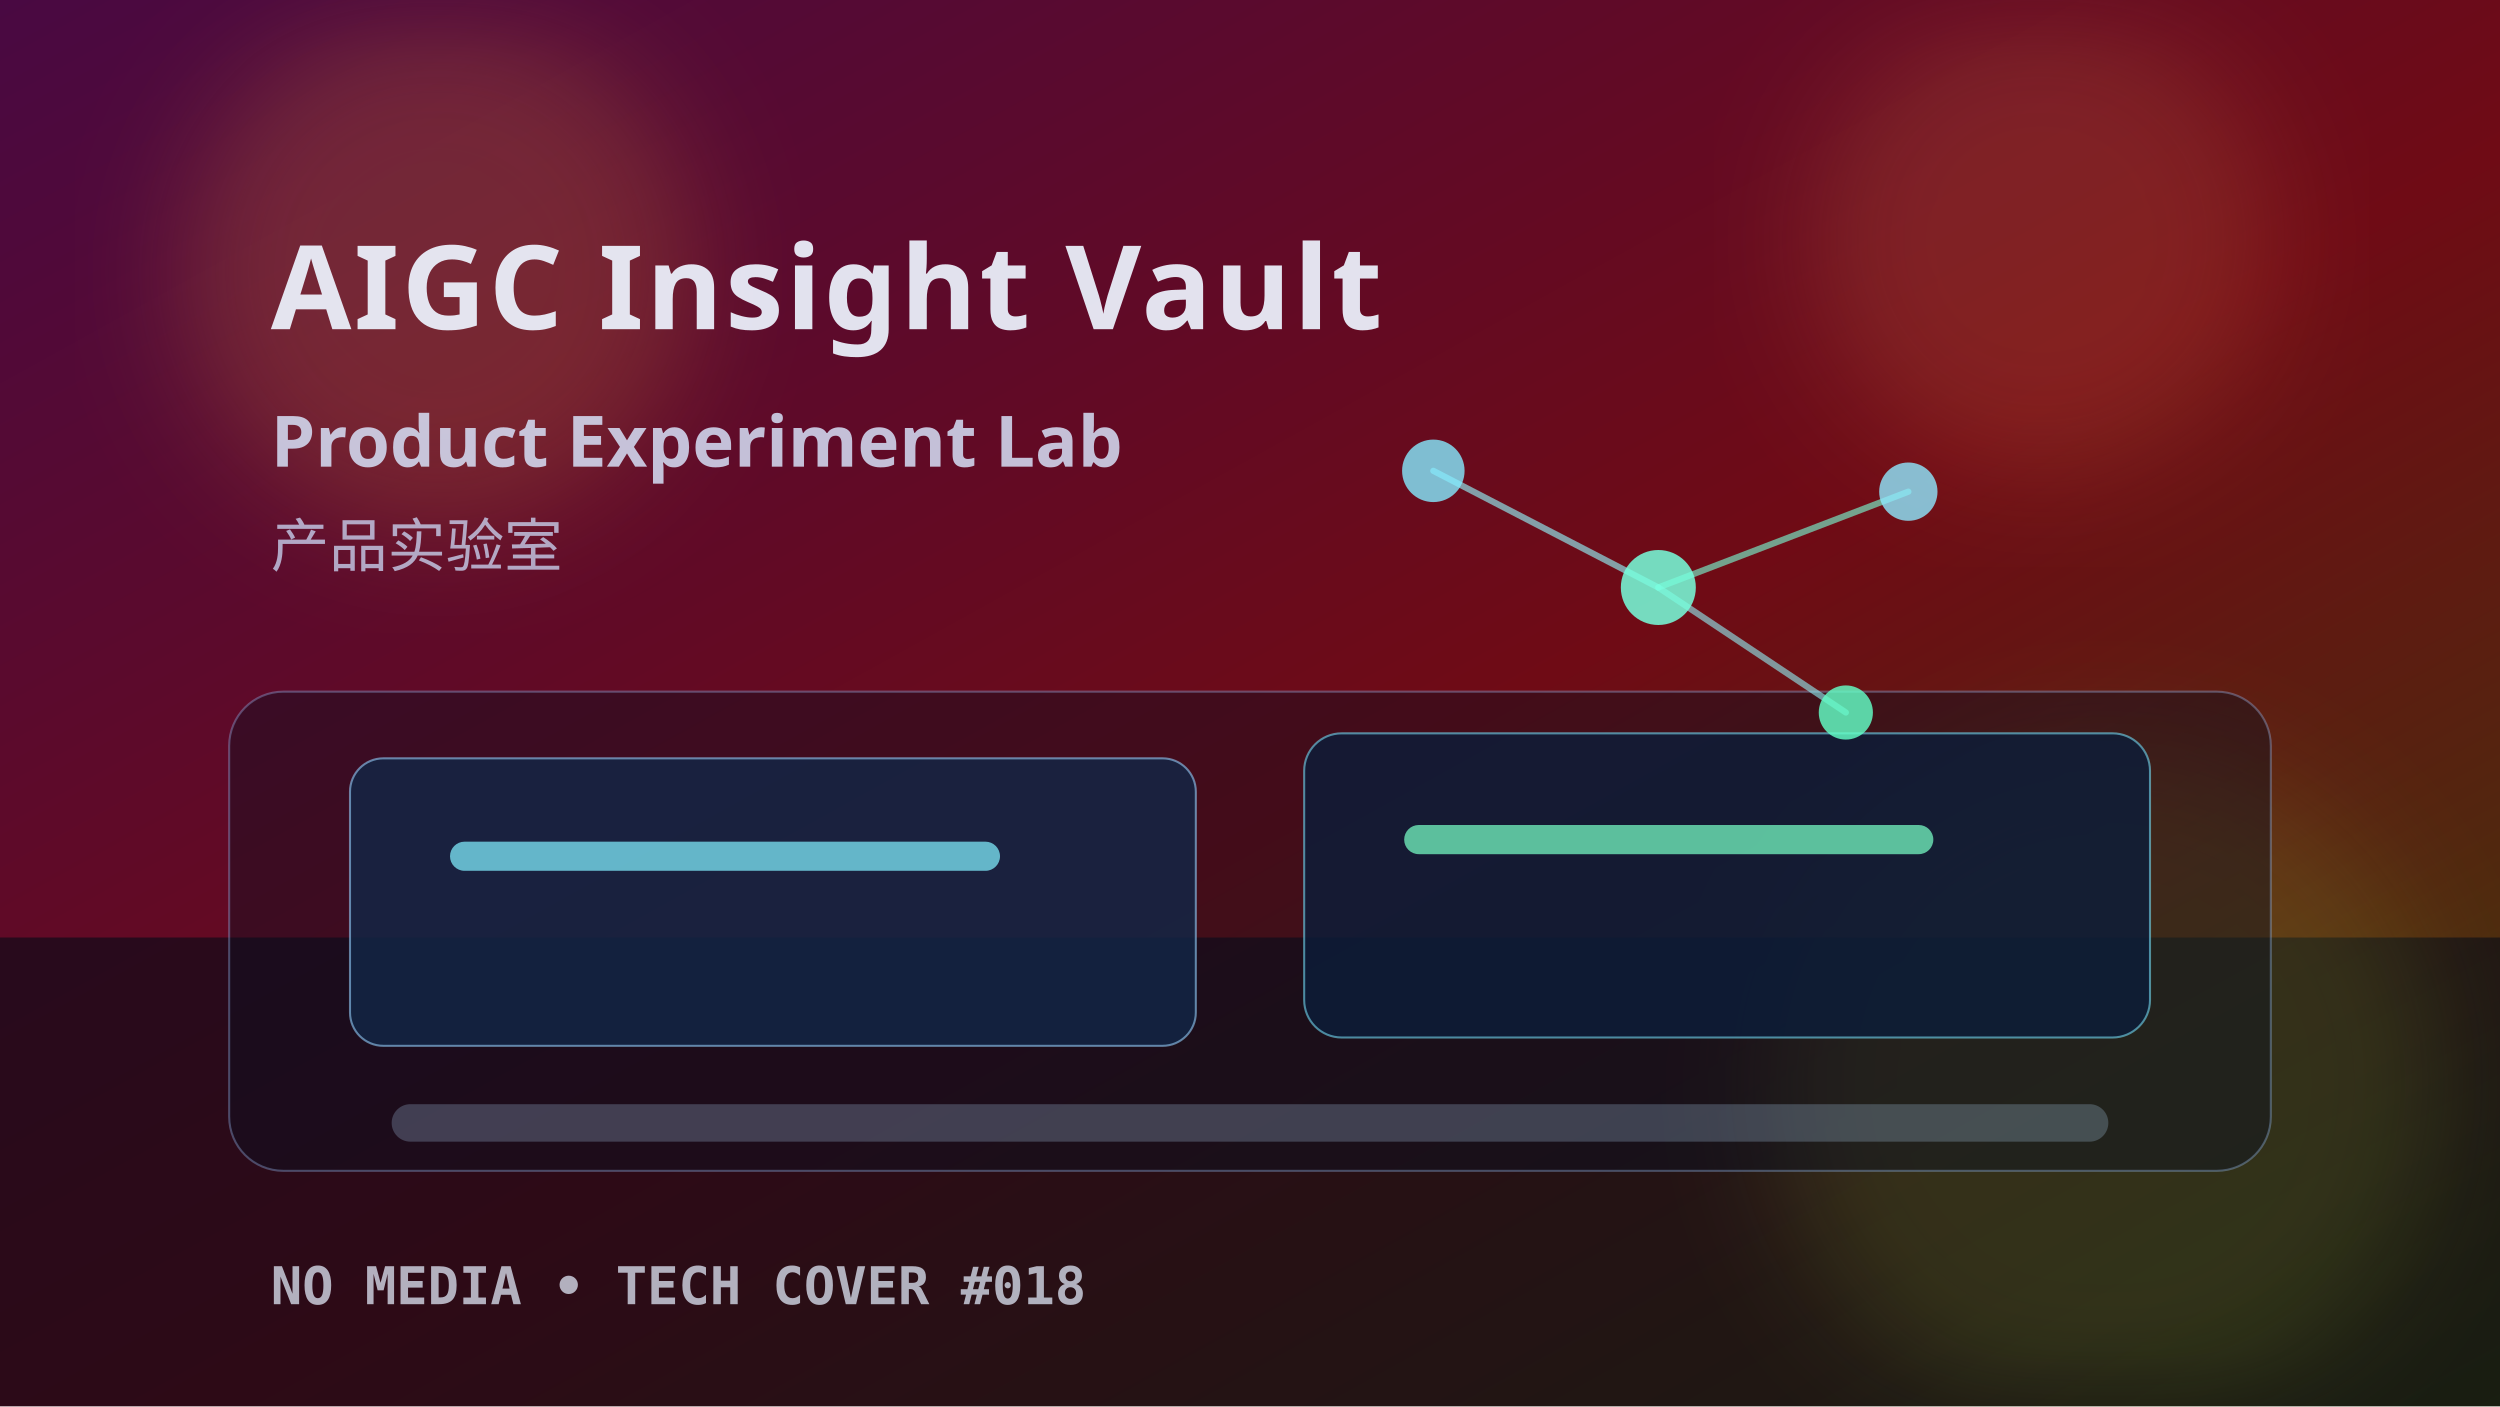
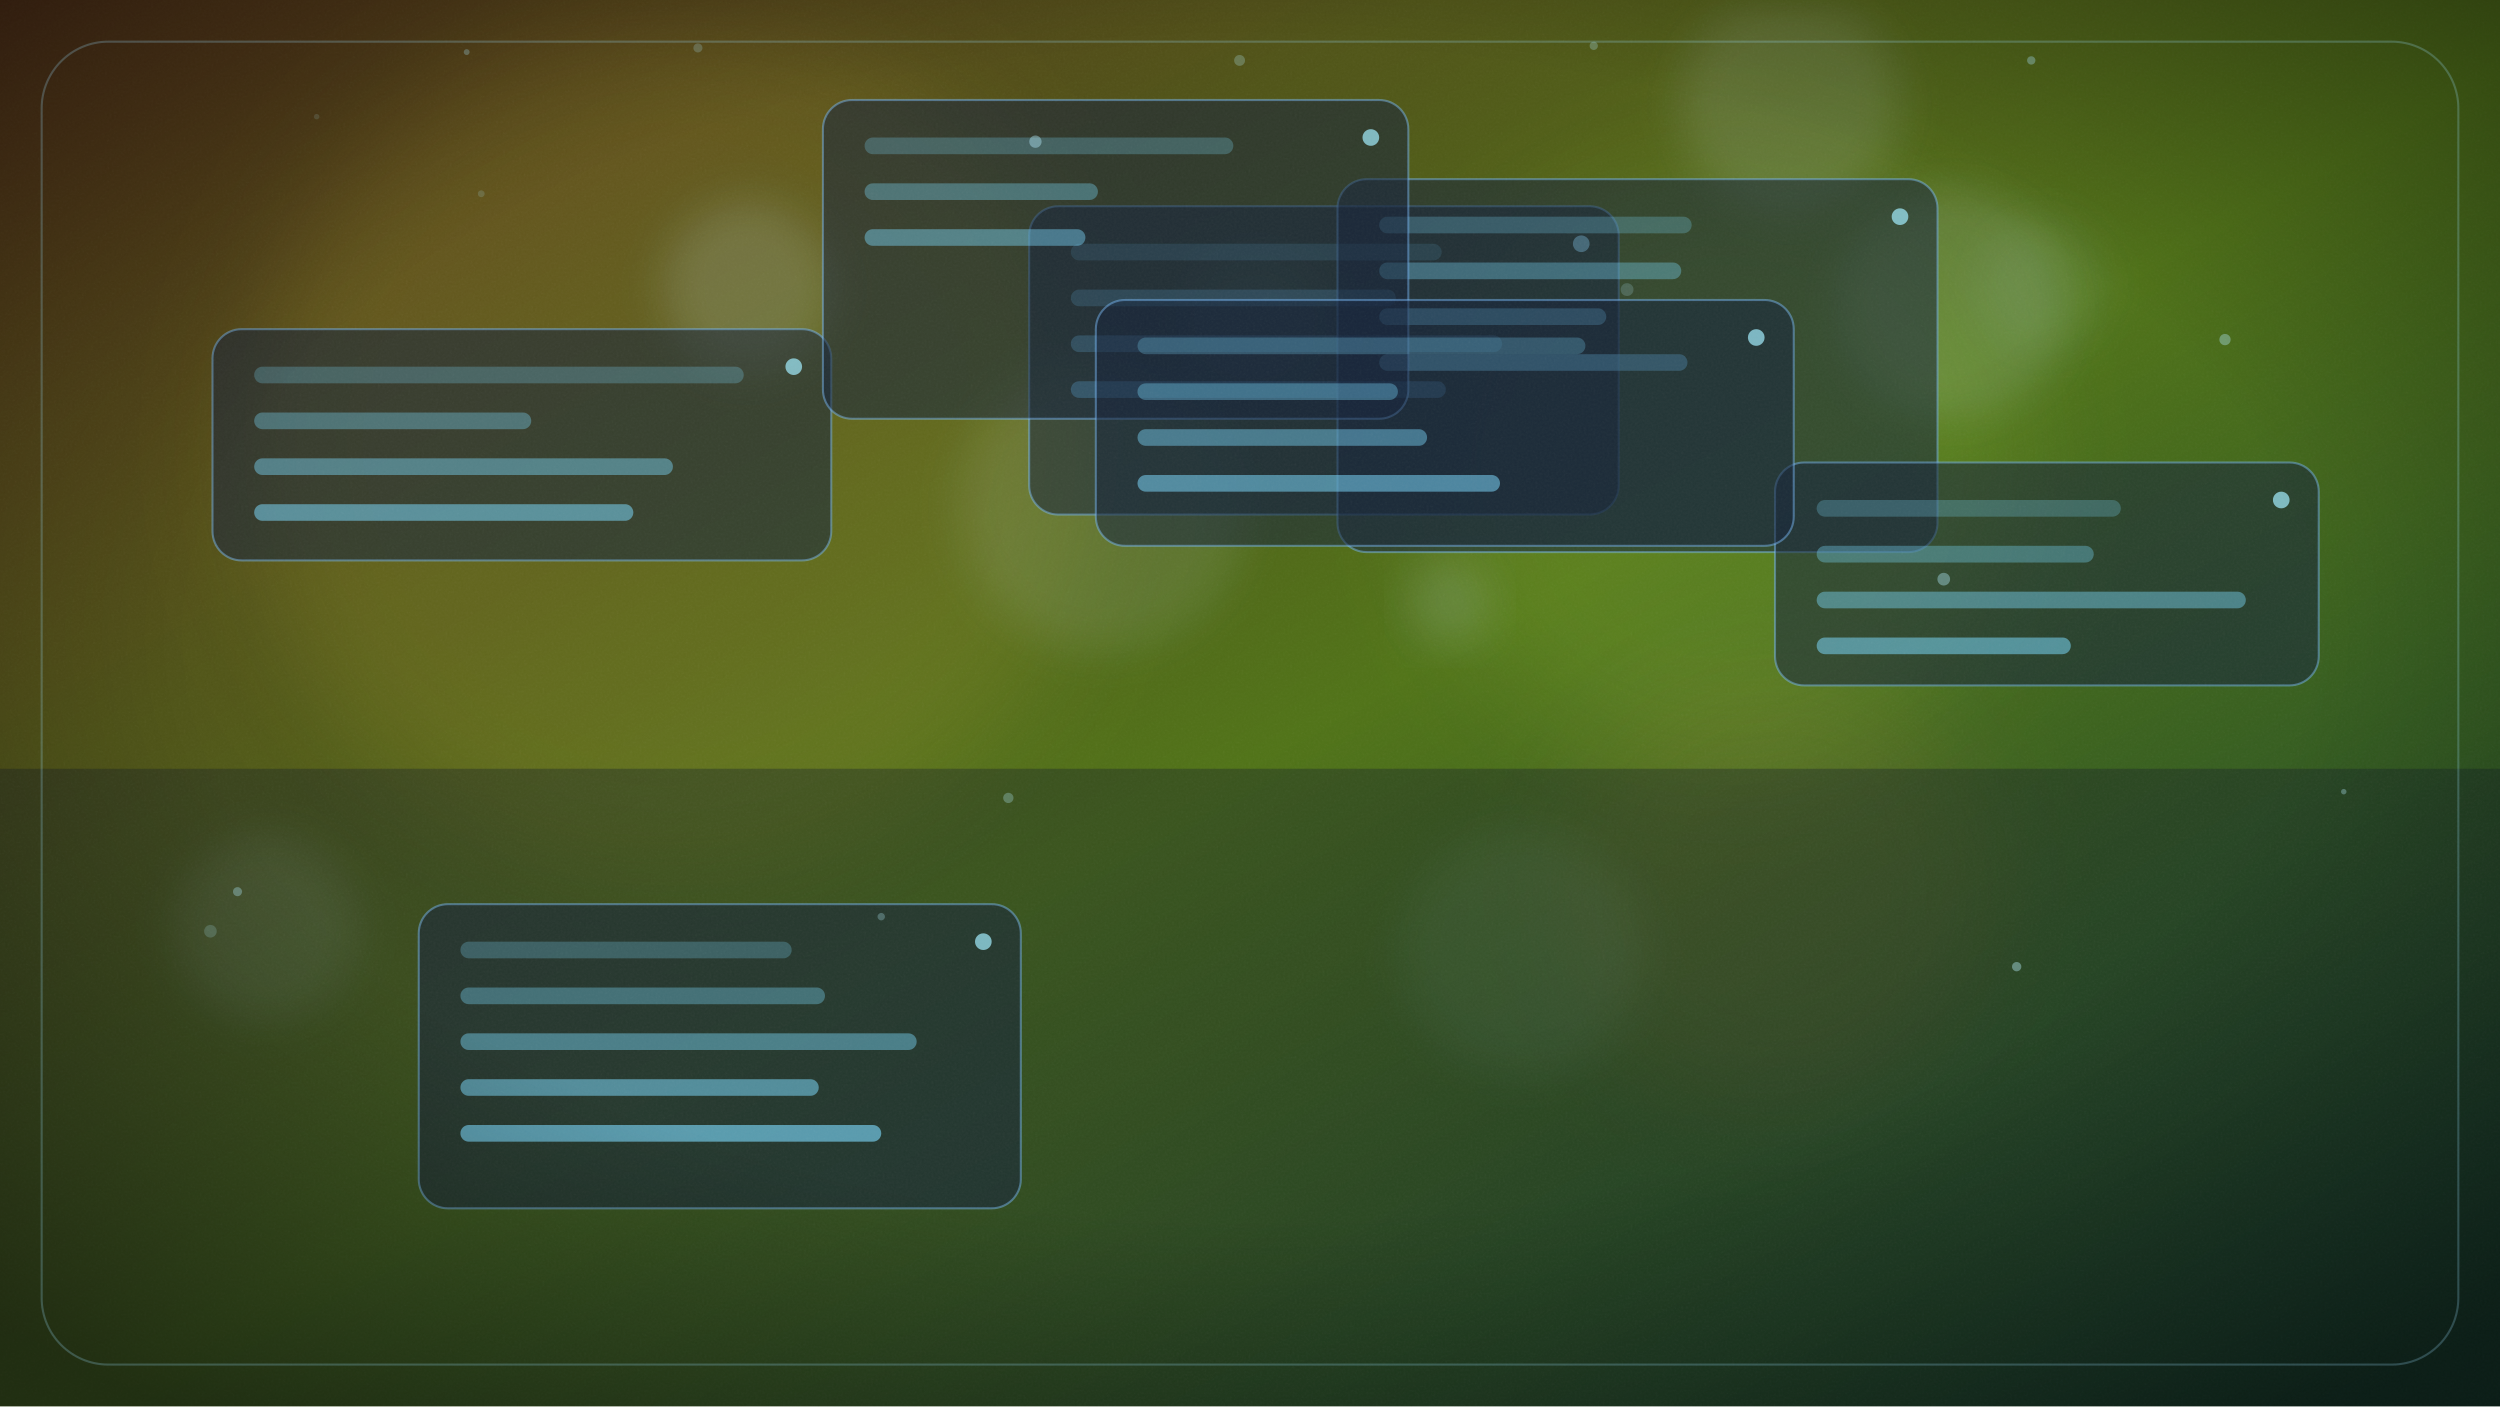
- <svg xmlns="http://www.w3.org/2000/svg" width="1200" height="675" viewBox="0 0 1200 675" role="img" aria-label="AIGC fallback cover 18" data-scene="product-lab">
+ <svg xmlns="http://www.w3.org/2000/svg" width="1200" height="675" viewBox="0 0 1200 675" role="img" aria-label="AIGC fallback cover 18" data-scene="scene-8">
  <defs>
-     <linearGradient id="g18" x1="0" y1="0" x2="1" y2="1">
-       <stop offset="0%" stop-color="hsl(306, 78%, 16%)" />
-       <stop offset="55%" stop-color="hsl(354, 82%, 24%)" />
-       <stop offset="100%" stop-color="hsl(66, 74%, 14%)" />
+     <linearGradient id="bg-18" x1="0" y1="0" x2="1" y2="1">
+       <stop offset="0%" stop-color="hsl(26, 82%, 16%)" />
+       <stop offset="52%" stop-color="hsl(81, 84%, 23%)" />
+       <stop offset="100%" stop-color="hsl(147, 78%, 12%)" />
    </linearGradient>
-     <filter id="blur" x="-20%" y="-20%" width="140%" height="140%">
-       <feGaussianBlur stdDeviation="28" />
+     <filter id="blur-18" x="-25%" y="-25%" width="150%" height="150%">
+       <feGaussianBlur stdDeviation="26" />
    </filter>
+     <filter id="soft-18" x="-25%" y="-25%" width="150%" height="150%">
+       <feGaussianBlur stdDeviation="10" />
+     </filter>
+     <filter id="grain-18" x="0%" y="0%" width="100%" height="100%">
+       <feTurbulence type="fractalNoise" baseFrequency="0.9" numOctaves="2" seed="234" stitchTiles="stitch" />
+       <feColorMatrix type="saturate" values="0" />
+       <feComponentTransfer>
+         <feFuncA type="table" tableValues="0 0.05" />
+       </feComponentTransfer>
+     </filter>
+     <radialGradient id="vignette-18" cx="50%" cy="45%" r="70%">
+       <stop offset="60%" stop-color="rgba(0,0,0,0)" />
+       <stop offset="100%" stop-color="rgba(0,0,0,0.45)" />
+     </radialGradient>
  </defs>
-   <rect width="1200" height="675" fill="url(#g18)" />
-   <rect y="450" width="1200" height="225" fill="rgba(5, 10, 24, 0.62)" />
-   <circle cx="210" cy="130" r="124" fill="hsl(30, 92%, 60%)" opacity="0.2" filter="url(#blur)" />
-   <circle cx="980" cy="115" r="112" fill="hsl(24, 94%, 66%)" opacity="0.16" filter="url(#blur)" />
-   <circle cx="1010" cy="520" r="160" fill="hsl(76, 90%, 62%)" opacity="0.12" filter="url(#blur)" />
-   <g id="workspace-desk">
-     <rect x="110" y="332" width="980" height="230" rx="26" fill="rgba(8, 16, 32, 0.42)" stroke="rgba(158,198,255,0.34)" />
-     <rect x="168" y="364" width="406" height="138" rx="16" fill="rgba(18, 38, 70, 0.82)" stroke="rgba(150,210,255,0.58)" />
-     <rect x="626" y="352" width="406" height="146" rx="18" fill="rgba(12, 28, 56, 0.82)" stroke="rgba(120,230,255,0.56)" />
-     <rect x="216" y="404" width="264" height="14" rx="7" fill="rgba(130, 240, 255, 0.72)" />
-     <rect x="674" y="396" width="254" height="14" rx="7" fill="rgba(120, 255, 198, 0.72)" />
-     <rect x="188" y="530" width="824" height="18" rx="9" fill="rgba(185, 220, 255, 0.24)" />
+   <rect width="1200" height="675" fill="url(#bg-18)" />
+   <circle cx="852" cy="427" r="105" fill="hsl(26, 92%, 62%)" opacity="0.09" filter="url(#blur-18)" />
+   <circle cx="322" cy="213" r="206" fill="hsl(52, 92%, 62%)" opacity="0.11" filter="url(#blur-18)" />
+   <circle cx="829" cy="225" r="144" fill="hsl(78, 92%, 62%)" opacity="0.11" filter="url(#blur-18)" />
+   <circle cx="980" cy="137" r="31" fill="rgba(210,240,255,0.08)" filter="url(#soft-18)" />
+   <circle cx="731" cy="457" r="58" fill="rgba(210,240,255,0.08)" filter="url(#soft-18)" />
+   <circle cx="937" cy="146" r="55" fill="rgba(210,240,255,0.13)" filter="url(#soft-18)" />
+   <circle cx="859" cy="50" r="53" fill="rgba(210,240,255,0.12)" filter="url(#soft-18)" />
+   <circle cx="529" cy="243" r="69" fill="rgba(210,240,255,0.10)" filter="url(#soft-18)" />
+   <circle cx="602" cy="153" r="35" fill="rgba(210,240,255,0.12)" filter="url(#soft-18)" />
+   <circle cx="128" cy="446" r="44" fill="rgba(210,240,255,0.11)" filter="url(#soft-18)" />
+   <circle cx="696" cy="289" r="21" fill="rgba(210,240,255,0.13)" filter="url(#soft-18)" />
+   <circle cx="359" cy="138" r="41" fill="rgba(210,240,255,0.15)" filter="url(#soft-18)" />
+   <polygon points="0,675 1200,675 1390,369 -190,369" fill="rgba(8,16,28,0.35)" />
+   <g id="scene-code-panels">
+     <g>
+       <rect x="494" y="99" width="283" height="148" rx="14" fill="rgba(11,24,48,0.55)" stroke="rgba(120,190,255,0.45)" />
+       <rect x="514" y="117" width="178" height="8" rx="4" fill="rgba(120,220,255,0.25)" />
+       <rect x="514" y="139" width="156" height="8" rx="4" fill="rgba(120,220,255,0.34)" />
+       <rect x="514" y="161" width="207" height="8" rx="4" fill="rgba(120,220,255,0.43)" />
+       <rect x="514" y="183" width="180" height="8" rx="4" fill="rgba(120,220,255,0.52)" />
+       <circle cx="759" cy="117" r="4" fill="rgba(160,240,255,0.7)" />
+     </g>
+     <g>
+       <rect x="102" y="158" width="297" height="111" rx="14" fill="rgba(11,24,48,0.55)" stroke="rgba(120,190,255,0.45)" />
+       <rect x="122" y="176" width="235" height="8" rx="4" fill="rgba(120,220,255,0.25)" />
+       <rect x="122" y="198" width="133" height="8" rx="4" fill="rgba(120,220,255,0.34)" />
+       <rect x="122" y="220" width="201" height="8" rx="4" fill="rgba(120,220,255,0.43)" />
+       <rect x="122" y="242" width="182" height="8" rx="4" fill="rgba(120,220,255,0.52)" />
+       <circle cx="381" cy="176" r="4" fill="rgba(160,240,255,0.7)" />
+     </g>
+     <g>
+       <rect x="642" y="86" width="288" height="179" rx="14" fill="rgba(11,24,48,0.55)" stroke="rgba(120,190,255,0.45)" />
+       <rect x="662" y="104" width="150" height="8" rx="4" fill="rgba(120,220,255,0.25)" />
+       <rect x="662" y="126" width="145" height="8" rx="4" fill="rgba(120,220,255,0.34)" />
+       <rect x="662" y="148" width="109" height="8" rx="4" fill="rgba(120,220,255,0.43)" />
+       <rect x="662" y="170" width="148" height="8" rx="4" fill="rgba(120,220,255,0.52)" />
+       <circle cx="912" cy="104" r="4" fill="rgba(160,240,255,0.7)" />
+     </g>
+     <g>
+       <rect x="201" y="434" width="289" height="146" rx="14" fill="rgba(11,24,48,0.55)" stroke="rgba(120,190,255,0.45)" />
+       <rect x="221" y="452" width="159" height="8" rx="4" fill="rgba(120,220,255,0.25)" />
+       <rect x="221" y="474" width="175" height="8" rx="4" fill="rgba(120,220,255,0.34)" />
+       <rect x="221" y="496" width="219" height="8" rx="4" fill="rgba(120,220,255,0.43)" />
+       <rect x="221" y="518" width="172" height="8" rx="4" fill="rgba(120,220,255,0.52)" />
+       <rect x="221" y="540" width="202" height="8" rx="4" fill="rgba(120,220,255,0.61)" />
+       <circle cx="472" cy="452" r="4" fill="rgba(160,240,255,0.7)" />
+     </g>
+     <g>
+       <rect x="852" y="222" width="261" height="107" rx="14" fill="rgba(11,24,48,0.55)" stroke="rgba(120,190,255,0.45)" />
+       <rect x="872" y="240" width="146" height="8" rx="4" fill="rgba(120,220,255,0.25)" />
+       <rect x="872" y="262" width="133" height="8" rx="4" fill="rgba(120,220,255,0.34)" />
+       <rect x="872" y="284" width="206" height="8" rx="4" fill="rgba(120,220,255,0.43)" />
+       <rect x="872" y="306" width="122" height="8" rx="4" fill="rgba(120,220,255,0.52)" />
+       <circle cx="1095" cy="240" r="4" fill="rgba(160,240,255,0.7)" />
+     </g>
+     <g>
+       <rect x="395" y="48" width="281" height="153" rx="14" fill="rgba(11,24,48,0.55)" stroke="rgba(120,190,255,0.45)" />
+       <rect x="415" y="66" width="177" height="8" rx="4" fill="rgba(120,220,255,0.25)" />
+       <rect x="415" y="88" width="112" height="8" rx="4" fill="rgba(120,220,255,0.34)" />
+       <rect x="415" y="110" width="106" height="8" rx="4" fill="rgba(120,220,255,0.43)" />
+       <circle cx="658" cy="66" r="4" fill="rgba(160,240,255,0.7)" />
+     </g>
+     <g>
+       <rect x="526" y="144" width="335" height="118" rx="14" fill="rgba(11,24,48,0.55)" stroke="rgba(120,190,255,0.45)" />
+       <rect x="546" y="162" width="215" height="8" rx="4" fill="rgba(120,220,255,0.25)" />
+       <rect x="546" y="184" width="125" height="8" rx="4" fill="rgba(120,220,255,0.34)" />
+       <rect x="546" y="206" width="139" height="8" rx="4" fill="rgba(120,220,255,0.43)" />
+       <rect x="546" y="228" width="174" height="8" rx="4" fill="rgba(120,220,255,0.52)" />
+       <circle cx="843" cy="162" r="4" fill="rgba(160,240,255,0.7)" />
+     </g>
  </g>
-   <g id="ai-network" stroke-linecap="round">
-     <line x1="688" y1="226" x2="796" y2="282" stroke="rgba(147, 250, 255, 0.62)" stroke-width="3" />
-     <line x1="796" y1="282" x2="916" y2="236" stroke="rgba(120, 255, 214, 0.62)" stroke-width="3" />
-     <line x1="796" y1="282" x2="886" y2="342" stroke="rgba(147, 250, 255, 0.58)" stroke-width="3" />
-     <circle cx="688" cy="226" r="15" fill="rgba(132, 235, 255, 0.8)" />
-     <circle cx="796" cy="282" r="18" fill="rgba(119, 255, 221, 0.85)" />
-     <circle cx="916" cy="236" r="14" fill="rgba(143, 232, 255, 0.8)" />
-     <circle cx="886" cy="342" r="13" fill="rgba(99, 255, 199, 0.82)" />
+   <g id="scene-sparkles">
+     <circle cx="933" cy="278" r="3.05" fill="rgba(180,240,255,0.39)" />
+     <circle cx="114" cy="428" r="2.17" fill="rgba(180,240,255,0.35)" />
+     <circle cx="224" cy="25" r="1.41" fill="rgba(180,240,255,0.33)" />
+     <circle cx="975" cy="29" r="2.00" fill="rgba(180,240,255,0.40)" />
+     <circle cx="335" cy="23" r="2.18" fill="rgba(180,240,255,0.24)" />
+     <circle cx="231" cy="93" r="1.64" fill="rgba(180,240,255,0.17)" />
+     <circle cx="595" cy="29" r="2.62" fill="rgba(180,240,255,0.25)" />
+     <circle cx="1125" cy="380" r="1.32" fill="rgba(180,240,255,0.35)" />
+     <circle cx="152" cy="56" r="1.31" fill="rgba(180,240,255,0.16)" />
+     <circle cx="423" cy="440" r="1.78" fill="rgba(180,240,255,0.28)" />
+     <circle cx="484" cy="383" r="2.47" fill="rgba(180,240,255,0.29)" />
+     <circle cx="497" cy="68" r="2.97" fill="rgba(180,240,255,0.41)" />
+     <circle cx="1068" cy="163" r="2.71" fill="rgba(180,240,255,0.38)" />
+     <circle cx="968" cy="464" r="2.24" fill="rgba(180,240,255,0.41)" />
+     <circle cx="781" cy="139" r="3.08" fill="rgba(180,240,255,0.19)" />
+     <circle cx="765" cy="22" r="1.98" fill="rgba(180,240,255,0.28)" />
+     <circle cx="101" cy="447" r="3.03" fill="rgba(180,240,255,0.21)" />
  </g>
-   <text x="130" y="158" fill="rgba(238,244,255,0.92)" font-family="'Segoe UI', 'PingFang SC', 'Microsoft YaHei', sans-serif" font-size="56" font-weight="700" letter-spacing="1.2">AIGC Insight Vault</text>
-   <text x="130" y="224" fill="rgba(218,232,255,0.82)" font-family="'Segoe UI', 'PingFang SC', 'Microsoft YaHei', sans-serif" font-size="34" font-weight="600">Product Experiment Lab</text>
-   <text x="130" y="272" fill="rgba(210,226,255,0.72)" font-family="'Segoe UI', 'PingFang SC', 'Microsoft YaHei', sans-serif" font-size="28" font-weight="500">产品实验室</text>
-   <text x="130" y="626" fill="rgba(230,240,255,0.72)" font-family="'JetBrains Mono', 'Menlo', monospace" font-size="25" font-weight="600">NO MEDIA • TECH COVER #018</text>
+   <rect width="1200" height="675" fill="rgba(190,220,255,0.06)" />
+   <rect width="1200" height="675" filter="url(#grain-18)" />
+   <rect width="1200" height="675" fill="url(#vignette-18)" />
+   <rect x="20" y="20" width="1160" height="635" rx="32" fill="none" stroke="rgba(155,220,255,0.24)" />
</svg>
